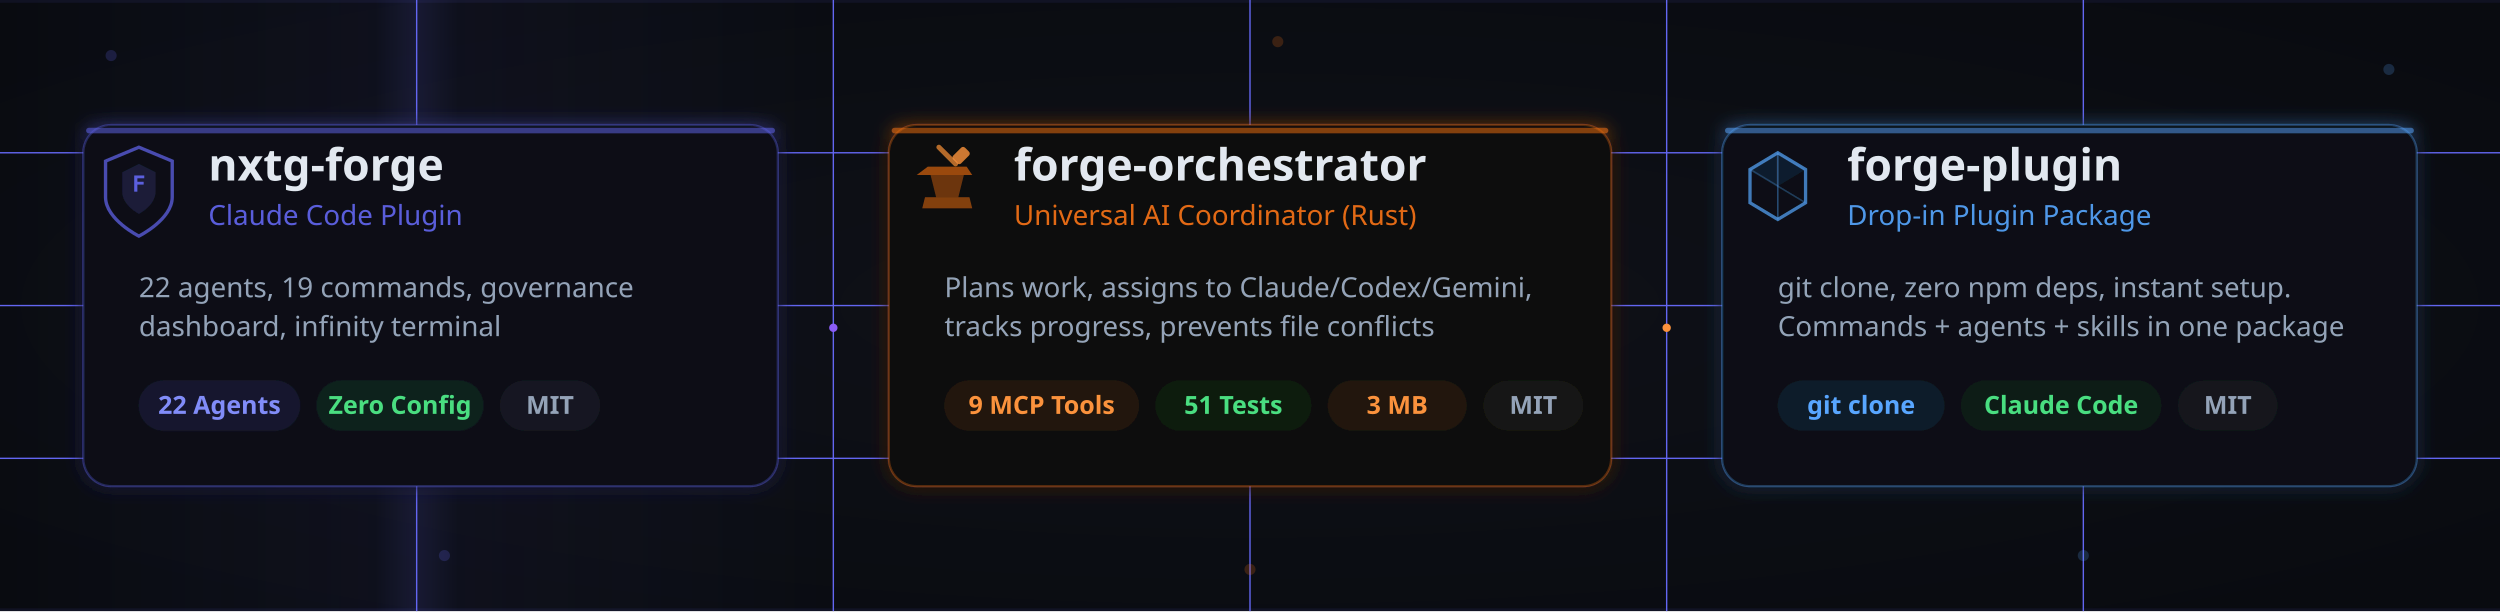
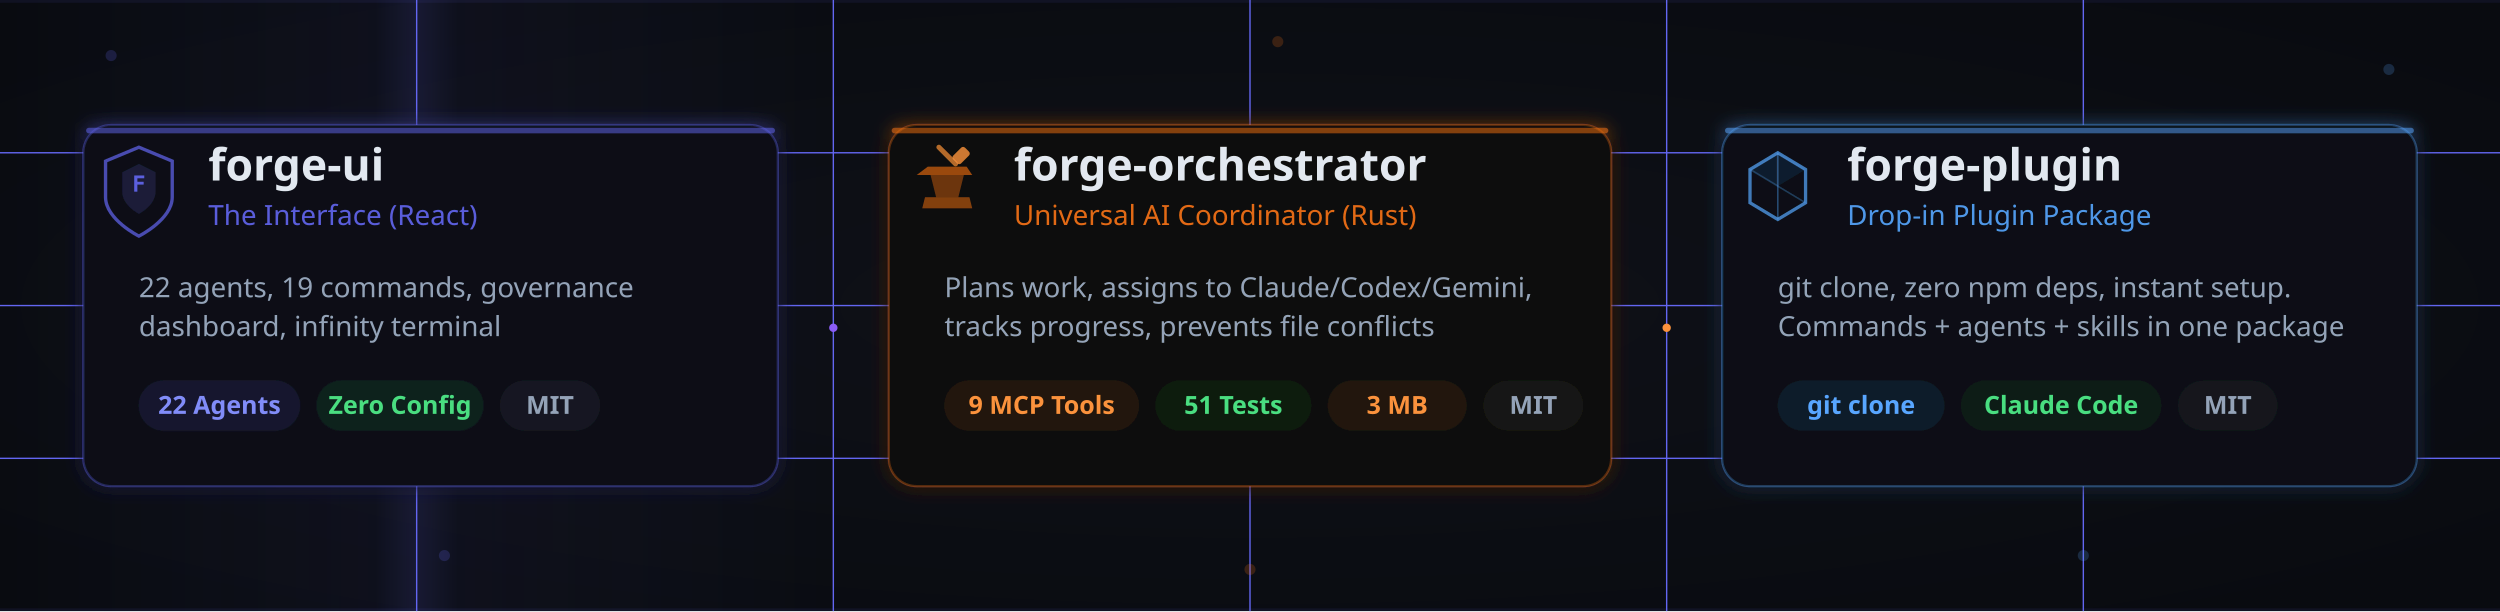
<svg xmlns="http://www.w3.org/2000/svg" viewBox="0 0 900 220" width="900" height="220">
  <defs>
    <radialGradient id="bgGlow" cx="50%" cy="50%" r="65%">
      <stop offset="0%" stop-color="#0f1118" />
      <stop offset="100%" stop-color="#090b10" />
    </radialGradient>
    <filter id="cardGlow" x="-10%" y="-10%" width="120%" height="120%">
      <feGaussianBlur stdDeviation="3" result="blur" />
      <feComposite in="SourceGraphic" in2="blur" operator="over" />
    </filter>
    <filter id="softGlow" x="-20%" y="-20%" width="140%" height="140%">
      <feGaussianBlur stdDeviation="6" result="blur" />
      <feComposite in="SourceGraphic" in2="blur" operator="over" />
    </filter>
    <linearGradient id="sweepGrad" x1="0" y1="0" x2="1" y2="0">
      <stop offset="0%" stop-color="#6366f1" stop-opacity="0" />
      <stop offset="45%" stop-color="#6366f1" stop-opacity="0.05" />
      <stop offset="50%" stop-color="#6366f1" stop-opacity="0.15" />
      <stop offset="55%" stop-color="#6366f1" stop-opacity="0.05" />
      <stop offset="100%" stop-color="#6366f1" stop-opacity="0" />
    </linearGradient>
    <linearGradient id="connectorGrad1" x1="0" y1="0" x2="1" y2="0">
      <stop offset="0%" stop-color="#6366f1" stop-opacity="0.4" />
      <stop offset="100%" stop-color="#f97316" stop-opacity="0.4" />
    </linearGradient>
    <linearGradient id="connectorGrad2" x1="0" y1="0" x2="1" y2="0">
      <stop offset="0%" stop-color="#f97316" stop-opacity="0.4" />
      <stop offset="100%" stop-color="#58a6ff" stop-opacity="0.4" />
    </linearGradient>
    <clipPath id="bannerClip">
      <rect x="0" y="0" width="900" height="220" />
    </clipPath>
  </defs>
  <style>
    @keyframes sweep { 0% { transform: translateX(-300px); } 100% { transform: translateX(1200px); } }
    @keyframes pulse { 0%,100% { opacity: 0.5; } 50% { opacity: 1; } }
    @keyframes nodePulse { 0%,100% { r: 2; opacity: 0.3; } 50% { r: 3; opacity: 0.6; } }
    @keyframes flowDash { 0% { stroke-dashoffset: 12; } 100% { stroke-dashoffset: 0; } }
    @keyframes sparkFloat { 0%,100% { opacity: 0; transform: translateY(0); } 20% { opacity: 0.7; } 80% { opacity: 0.4; } 50% { transform: translateY(-10px); } }
    @keyframes gridFade { 0%,100% { opacity: 0.025; } 50% { opacity: 0.05; } }
    @keyframes cardHover { 0%,100% { filter: brightness(1); } 50% { filter: brightness(1.05); } }
    .sweep { animation: sweep 8s ease-in-out infinite; }
    .pulse { animation: pulse 3s ease-in-out infinite; }
    .node { animation: nodePulse 3s ease-in-out infinite; }
    .flow { stroke-dasharray: 4 4; animation: flowDash 1.2s linear infinite; }
    .spark { animation: sparkFloat 3s ease-in-out infinite; }
    .grid { animation: gridFade 8s ease-in-out infinite; }
    .card-glow { animation: cardHover 4s ease-in-out infinite; }
  </style>
  <rect width="900" height="220" fill="url(#bgGlow)" />
  <g class="grid" clip-path="url(#bannerClip)">
    <line x1="150" y1="0" x2="150" y2="220" stroke="#6366f1" stroke-width="0.5" />
    <line x1="300" y1="0" x2="300" y2="220" stroke="#6366f1" stroke-width="0.5" />
    <line x1="450" y1="0" x2="450" y2="220" stroke="#6366f1" stroke-width="0.5" />
    <line x1="600" y1="0" x2="600" y2="220" stroke="#6366f1" stroke-width="0.5" />
    <line x1="750" y1="0" x2="750" y2="220" stroke="#6366f1" stroke-width="0.5" />
    <line x1="0" y1="55" x2="900" y2="55" stroke="#6366f1" stroke-width="0.5" />
    <line x1="0" y1="110" x2="900" y2="110" stroke="#6366f1" stroke-width="0.5" />
    <line x1="0" y1="165" x2="900" y2="165" stroke="#6366f1" stroke-width="0.5" />
  </g>
  <g class="sweep" clip-path="url(#bannerClip)">
    <rect x="0" y="0" width="300" height="220" fill="url(#sweepGrad)" />
  </g>
  <line x1="282" y1="120" x2="318" y2="120" stroke="url(#connectorGrad1)" stroke-width="1.5" class="flow" opacity="0.5" />
  <line x1="582" y1="120" x2="618" y2="120" stroke="url(#connectorGrad2)" stroke-width="1.5" class="flow" opacity="0.5" style="animation-delay:0.3s" />
  <circle cx="300" cy="118" r="1.5" fill="#8b5cf6" class="spark" style="animation-delay:0.2s" />
  <circle cx="600" cy="118" r="1.5" fill="#fb923c" class="spark" style="animation-delay:1.2s" />
  <g transform="translate(30, 45)" filter="url(#cardGlow)" class="card-glow">
    <rect width="250" height="130" rx="10" fill="#0d0f18" stroke="#6366f1" stroke-width="0.8" stroke-opacity="0.3" />
    <rect x="1" y="1" width="248" height="2" rx="1" fill="#6366f1" opacity="0.5" />
    <g transform="translate(20, 22)">
      <path d="M0,-14 L12,-9 L12,4 C12,12 0,18 0,18 C0,18 -12,12 -12,4 L-12,-9 Z" fill="none" stroke="#6366f1" stroke-width="1.2" opacity="0.7" />
      <path d="M0,-8 L6,-5 L6,2 C6,7 0,10 0,10 C0,10 -6,7 -6,2 L-6,-5 Z" fill="#6366f1" opacity="0.15" />
      <text x="0" y="2" text-anchor="middle" font-family="'SF Mono', monospace" font-size="8" fill="#6366f1" font-weight="700" opacity="0.9">F</text>
    </g>
-     <text x="45" y="20" font-family="'Segoe UI', system-ui, sans-serif" font-weight="700" font-size="16" fill="#e2e8f0">nxtg-forge</text>
-     <text x="45" y="36" font-family="'Segoe UI', system-ui, sans-serif" font-weight="400" font-size="10" fill="#6366f1" opacity="0.9">Claude Code Plugin</text>
+     <text x="45" y="20" font-family="'Segoe UI', system-ui, sans-serif" font-weight="700" font-size="16" fill="#e2e8f0">forge-ui</text>
+     <text x="45" y="36" font-family="'Segoe UI', system-ui, sans-serif" font-weight="400" font-size="10" fill="#6366f1" opacity="0.9">The Interface (React)</text>
    <text x="20" y="62" font-family="'Segoe UI', system-ui, sans-serif" font-size="10" fill="#94a3b8">22 agents, 19 commands, governance</text>
    <text x="20" y="76" font-family="'Segoe UI', system-ui, sans-serif" font-size="10" fill="#94a3b8">dashboard, infinity terminal</text>
    <g transform="translate(20, 92)">
      <rect width="58" height="18" rx="9" fill="#6366f1" opacity="0.1" stroke="#6366f1" stroke-width="0.5" stroke-opacity="0.3" />
      <text x="29" y="12" text-anchor="middle" font-family="'Segoe UI', sans-serif" font-size="9" font-weight="600" fill="#818cf8">22 Agents</text>
      <rect x="64" width="60" height="18" rx="9" fill="#22c55e" opacity="0.1" stroke="#22c55e" stroke-width="0.5" stroke-opacity="0.3" />
      <text x="94" y="12" text-anchor="middle" font-family="'Segoe UI', sans-serif" font-size="9" font-weight="600" fill="#4ade80">Zero Config</text>
      <rect x="130" width="36" height="18" rx="9" fill="#e2e8f0" opacity="0.05" stroke="#475569" stroke-width="0.5" stroke-opacity="0.3" />
      <text x="148" y="12" text-anchor="middle" font-family="'Segoe UI', sans-serif" font-size="9" font-weight="600" fill="#94a3b8">MIT</text>
    </g>
  </g>
  <g transform="translate(320, 45)" filter="url(#cardGlow)" class="card-glow" style="animation-delay:1s">
    <rect width="260" height="130" rx="10" fill="#0d0d08" stroke="#f97316" stroke-width="0.8" stroke-opacity="0.3" />
    <rect x="1" y="1" width="258" height="2" rx="1" fill="#f97316" opacity="0.5" />
    <g transform="translate(20, 22)">
      <path d="M-10,-4 L-6,-7 L8,-7 L10,-4 L-10,-4 Z" fill="#f97316" opacity="0.6" />
      <path d="M-5,-4 L7,-4 L5,4 L-3,4 Z" fill="#f97316" opacity="0.4" />
      <path d="M-7,4 L9,4 L10,8 L-8,8 Z" fill="#f97316" opacity="0.5" />
      <line x1="-2" y1="-14" x2="4" y2="-8" stroke="#fb923c" stroke-width="1.8" stroke-linecap="round" opacity="0.7" />
      <rect x="3" y="-13" width="6" height="4" rx="1" transform="rotate(-45, 6, -11)" fill="#fb923c" opacity="0.8" />
    </g>
    <text x="45" y="20" font-family="'Segoe UI', system-ui, sans-serif" font-weight="700" font-size="16" fill="#e2e8f0">forge-orchestrator</text>
    <text x="45" y="36" font-family="'Segoe UI', system-ui, sans-serif" font-weight="400" font-size="10" fill="#f97316" opacity="0.9">Universal AI Coordinator (Rust)</text>
    <text x="20" y="62" font-family="'Segoe UI', system-ui, sans-serif" font-size="10" fill="#94a3b8">Plans work, assigns to Claude/Codex/Gemini,</text>
    <text x="20" y="76" font-family="'Segoe UI', system-ui, sans-serif" font-size="10" fill="#94a3b8">tracks progress, prevents file conflicts</text>
    <g transform="translate(20, 92)">
      <rect width="70" height="18" rx="9" fill="#f97316" opacity="0.1" stroke="#f97316" stroke-width="0.5" stroke-opacity="0.3" />
      <text x="35" y="12" text-anchor="middle" font-family="'Segoe UI', sans-serif" font-size="9" font-weight="600" fill="#fb923c">9 MCP Tools</text>
      <rect x="76" width="56" height="18" rx="9" fill="#22c55e" opacity="0.1" stroke="#22c55e" stroke-width="0.5" stroke-opacity="0.3" />
      <text x="104" y="12" text-anchor="middle" font-family="'Segoe UI', sans-serif" font-size="9" font-weight="600" fill="#4ade80">51 Tests</text>
      <rect x="138" width="50" height="18" rx="9" fill="#fb923c" opacity="0.08" stroke="#fb923c" stroke-width="0.5" stroke-opacity="0.25" />
      <text x="163" y="12" text-anchor="middle" font-family="'Segoe UI', sans-serif" font-size="9" font-weight="600" fill="#fb923c">3 MB</text>
      <rect x="194" width="36" height="18" rx="9" fill="#e2e8f0" opacity="0.05" stroke="#475569" stroke-width="0.5" stroke-opacity="0.3" />
      <text x="212" y="12" text-anchor="middle" font-family="'Segoe UI', sans-serif" font-size="9" font-weight="600" fill="#94a3b8">MIT</text>
    </g>
  </g>
  <g transform="translate(620, 45)" filter="url(#cardGlow)" class="card-glow" style="animation-delay:2s">
    <rect width="250" height="130" rx="10" fill="#080d12" stroke="#58a6ff" stroke-width="0.8" stroke-opacity="0.3" />
    <rect x="1" y="1" width="248" height="2" rx="1" fill="#58a6ff" opacity="0.5" />
    <g transform="translate(20, 22)">
      <path d="M0,-12 L10,-6 L10,6 L0,12 L-10,6 L-10,-6 Z" fill="none" stroke="#58a6ff" stroke-width="1.2" opacity="0.7" />
      <line x1="0" y1="-12" x2="0" y2="12" stroke="#58a6ff" stroke-width="0.6" opacity="0.4" />
      <line x1="-10" y1="-6" x2="10" y2="6" stroke="#58a6ff" stroke-width="0.6" opacity="0.3" />
      <path d="M0,-12 L10,-6 L0,0 L-10,-6 Z" fill="#58a6ff" opacity="0.12" />
    </g>
    <text x="45" y="20" font-family="'Segoe UI', system-ui, sans-serif" font-weight="700" font-size="16" fill="#e2e8f0">forge-plugin</text>
    <text x="45" y="36" font-family="'Segoe UI', system-ui, sans-serif" font-weight="400" font-size="10" fill="#58a6ff" opacity="0.9">Drop-in Plugin Package</text>
    <text x="20" y="62" font-family="'Segoe UI', system-ui, sans-serif" font-size="10" fill="#94a3b8">git clone, zero npm deps, instant setup.</text>
    <text x="20" y="76" font-family="'Segoe UI', system-ui, sans-serif" font-size="10" fill="#94a3b8">Commands + agents + skills in one package</text>
    <g transform="translate(20, 92)">
      <rect width="60" height="18" rx="9" fill="#58a6ff" opacity="0.1" stroke="#58a6ff" stroke-width="0.5" stroke-opacity="0.3" />
      <text x="30" y="12" text-anchor="middle" font-family="'Segoe UI', sans-serif" font-size="9" font-weight="600" fill="#58a6ff">git clone</text>
      <rect x="66" width="72" height="18" rx="9" fill="#22c55e" opacity="0.1" stroke="#22c55e" stroke-width="0.5" stroke-opacity="0.3" />
      <text x="102" y="12" text-anchor="middle" font-family="'Segoe UI', sans-serif" font-size="9" font-weight="600" fill="#4ade80">Claude Code</text>
      <rect x="144" width="36" height="18" rx="9" fill="#e2e8f0" opacity="0.05" stroke="#475569" stroke-width="0.5" stroke-opacity="0.3" />
      <text x="162" y="12" text-anchor="middle" font-family="'Segoe UI', sans-serif" font-size="9" font-weight="600" fill="#94a3b8">MIT</text>
    </g>
  </g>
  <g opacity="0.2">
    <circle cx="40" cy="20" class="node" fill="#6366f1" r="2" style="animation-delay:0s" />
    <circle cx="460" cy="15" class="node" fill="#f97316" r="2" style="animation-delay:0.5s" />
    <circle cx="860" cy="25" class="node" fill="#58a6ff" r="2" style="animation-delay:1s" />
    <circle cx="160" cy="200" class="node" fill="#6366f1" r="2" style="animation-delay:1.5s" />
    <circle cx="450" cy="205" class="node" fill="#f97316" r="2" style="animation-delay:2s" />
    <circle cx="750" cy="200" class="node" fill="#58a6ff" r="2" style="animation-delay:0.8s" />
  </g>
  <rect x="0" y="0" width="900" height="1" fill="#6366f1" opacity="0.08" />
  <rect x="0" y="219" width="900" height="1" fill="#6366f1" opacity="0.08" />
</svg>
